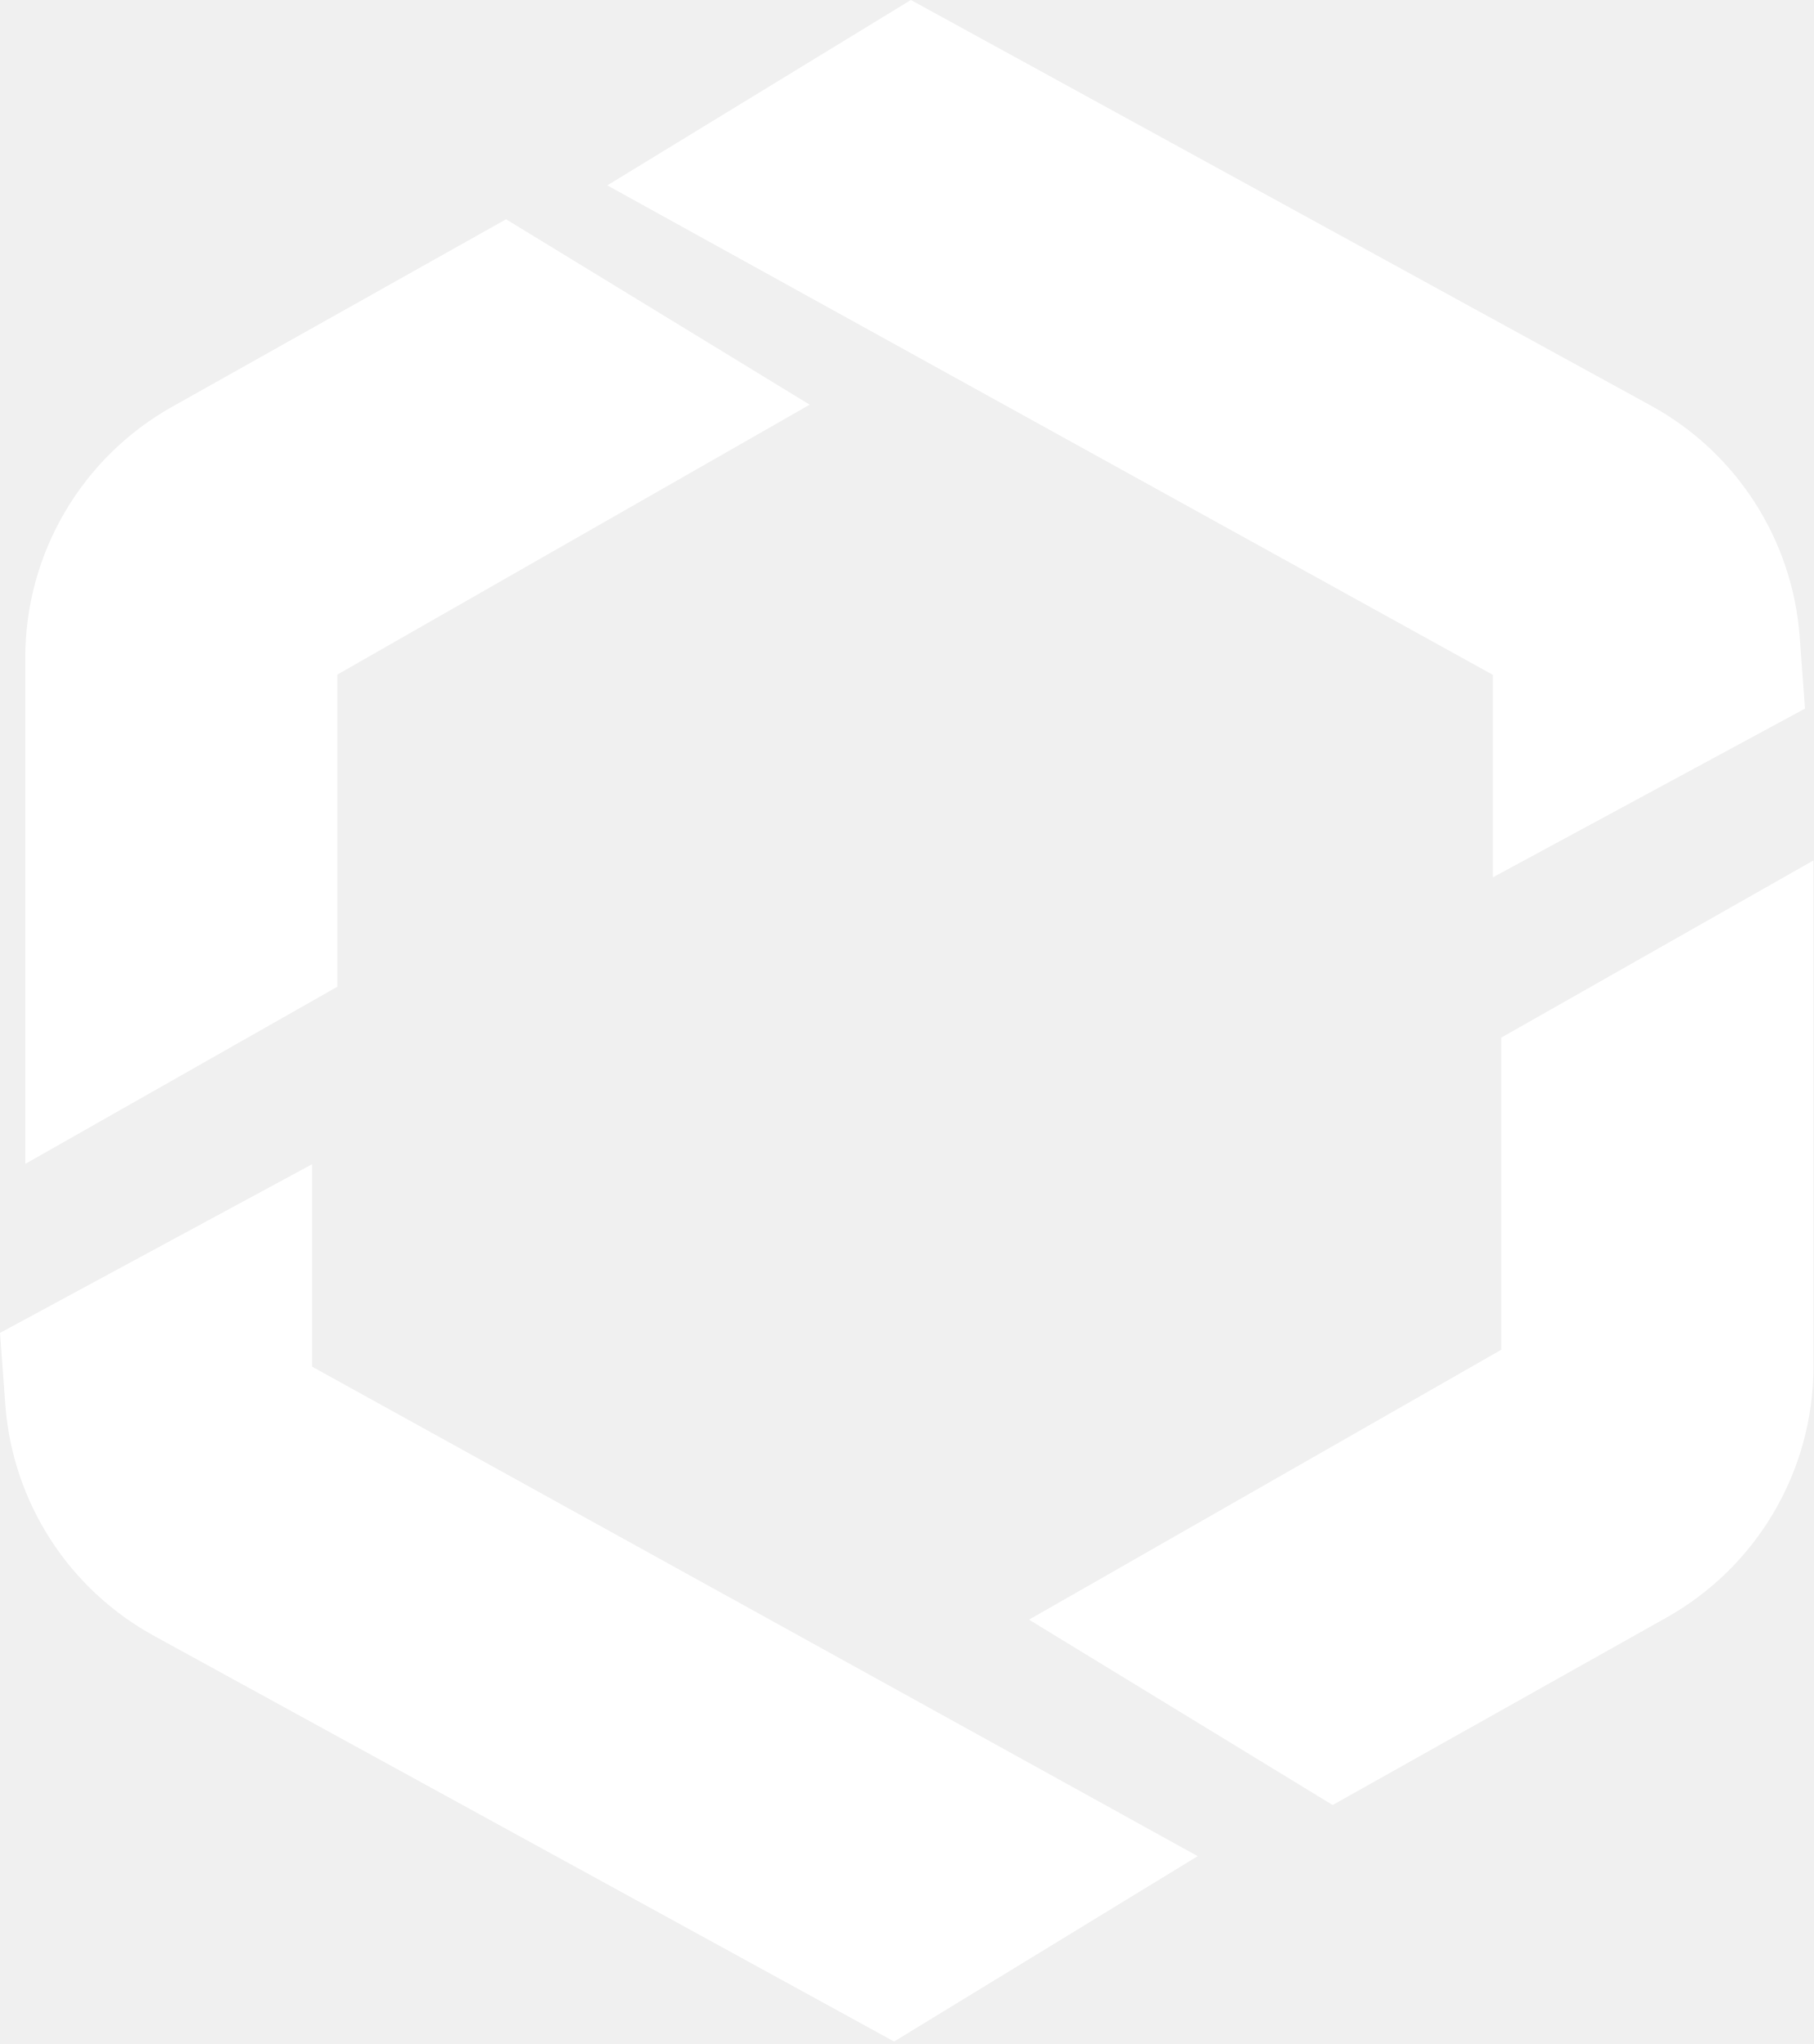
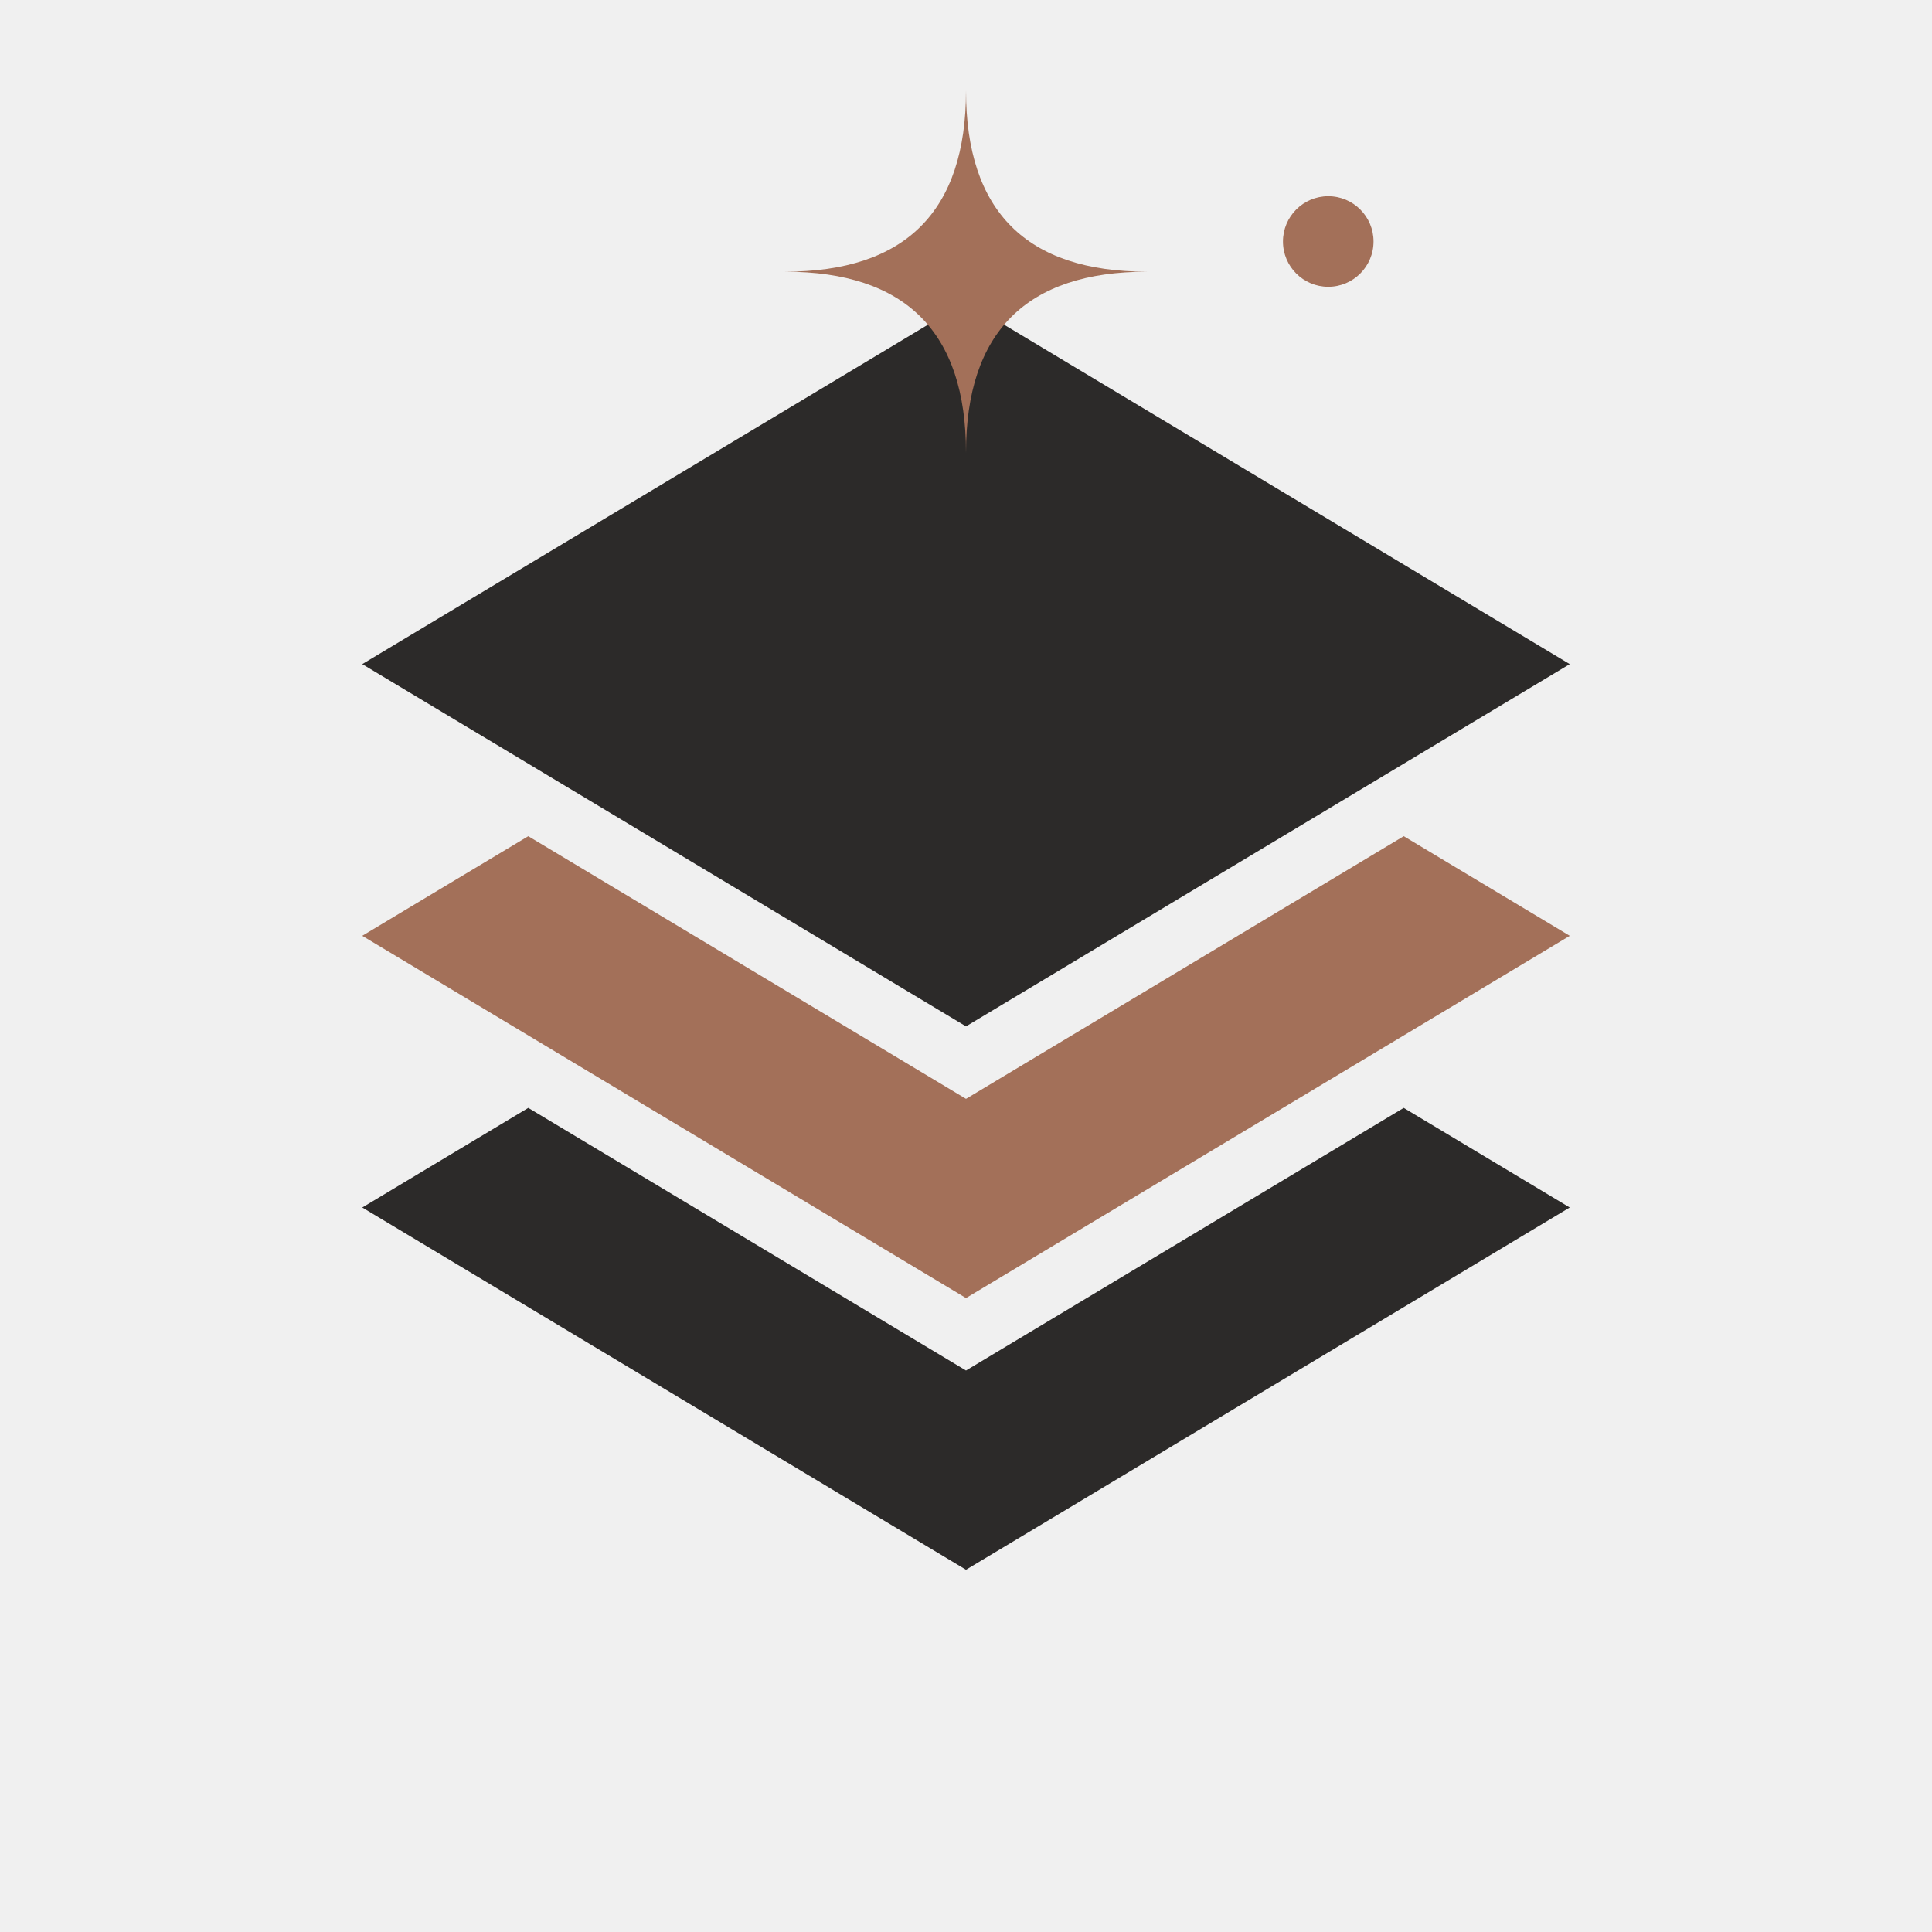
- <svg xmlns="http://www.w3.org/2000/svg" width="63" height="71" viewBox="0 0 63 71" fill="none">
-   <path d="M0.878 22.848V40.429L11.72 34.275V23.433L28.129 14.057L17.581 7.617L5.983 14.128C2.83 15.898 0.878 19.232 0.878 22.848Z" fill="white" />
-   <path d="M63 47.468V29.888L52.158 36.041V46.883L35.749 56.26L46.297 62.699L57.895 56.188C61.048 54.418 63 51.084 63 47.468Z" fill="white" />
-   <path d="M62.522 22.121L62.707 24.614L51.865 30.474V23.442L21.098 6.439L31.645 0L57.356 14.091C60.327 15.719 62.272 18.742 62.522 22.121Z" fill="white" />
-   <path d="M0.185 48.793L0 46.3L10.842 40.44V47.472L41.609 64.475L31.062 70.914L5.351 56.823C2.38 55.195 0.435 52.172 0.185 48.793Z" fill="white" />
+ <svg xmlns="http://www.w3.org/2000/svg" width="64" height="64" viewBox="0 0 64 64" fill="none">
+   <path d="M12 22L32 10L52 22L32 34L12 22Z" fill="#2C2A29" />
+   <path d="M12 31L32 43L52 31L46.5 27.7L32 36.4L17.5 27.7L12 31Z" fill="#A37059" />
+   <path d="M12 40L32 52L52 40L46.5 36.7L32 45.4L17.5 36.7L12 40Z" fill="#2C2A29" />
+   <path d="M32 3C32 7 34 9 38 9C34 9 32 11 32 15C32 11 30 9 26 9C30 9 32 7 32 3Z" fill="#A37059" />
+   <circle cx="44" cy="8" r="1.5" fill="#A37059" />
</svg>
